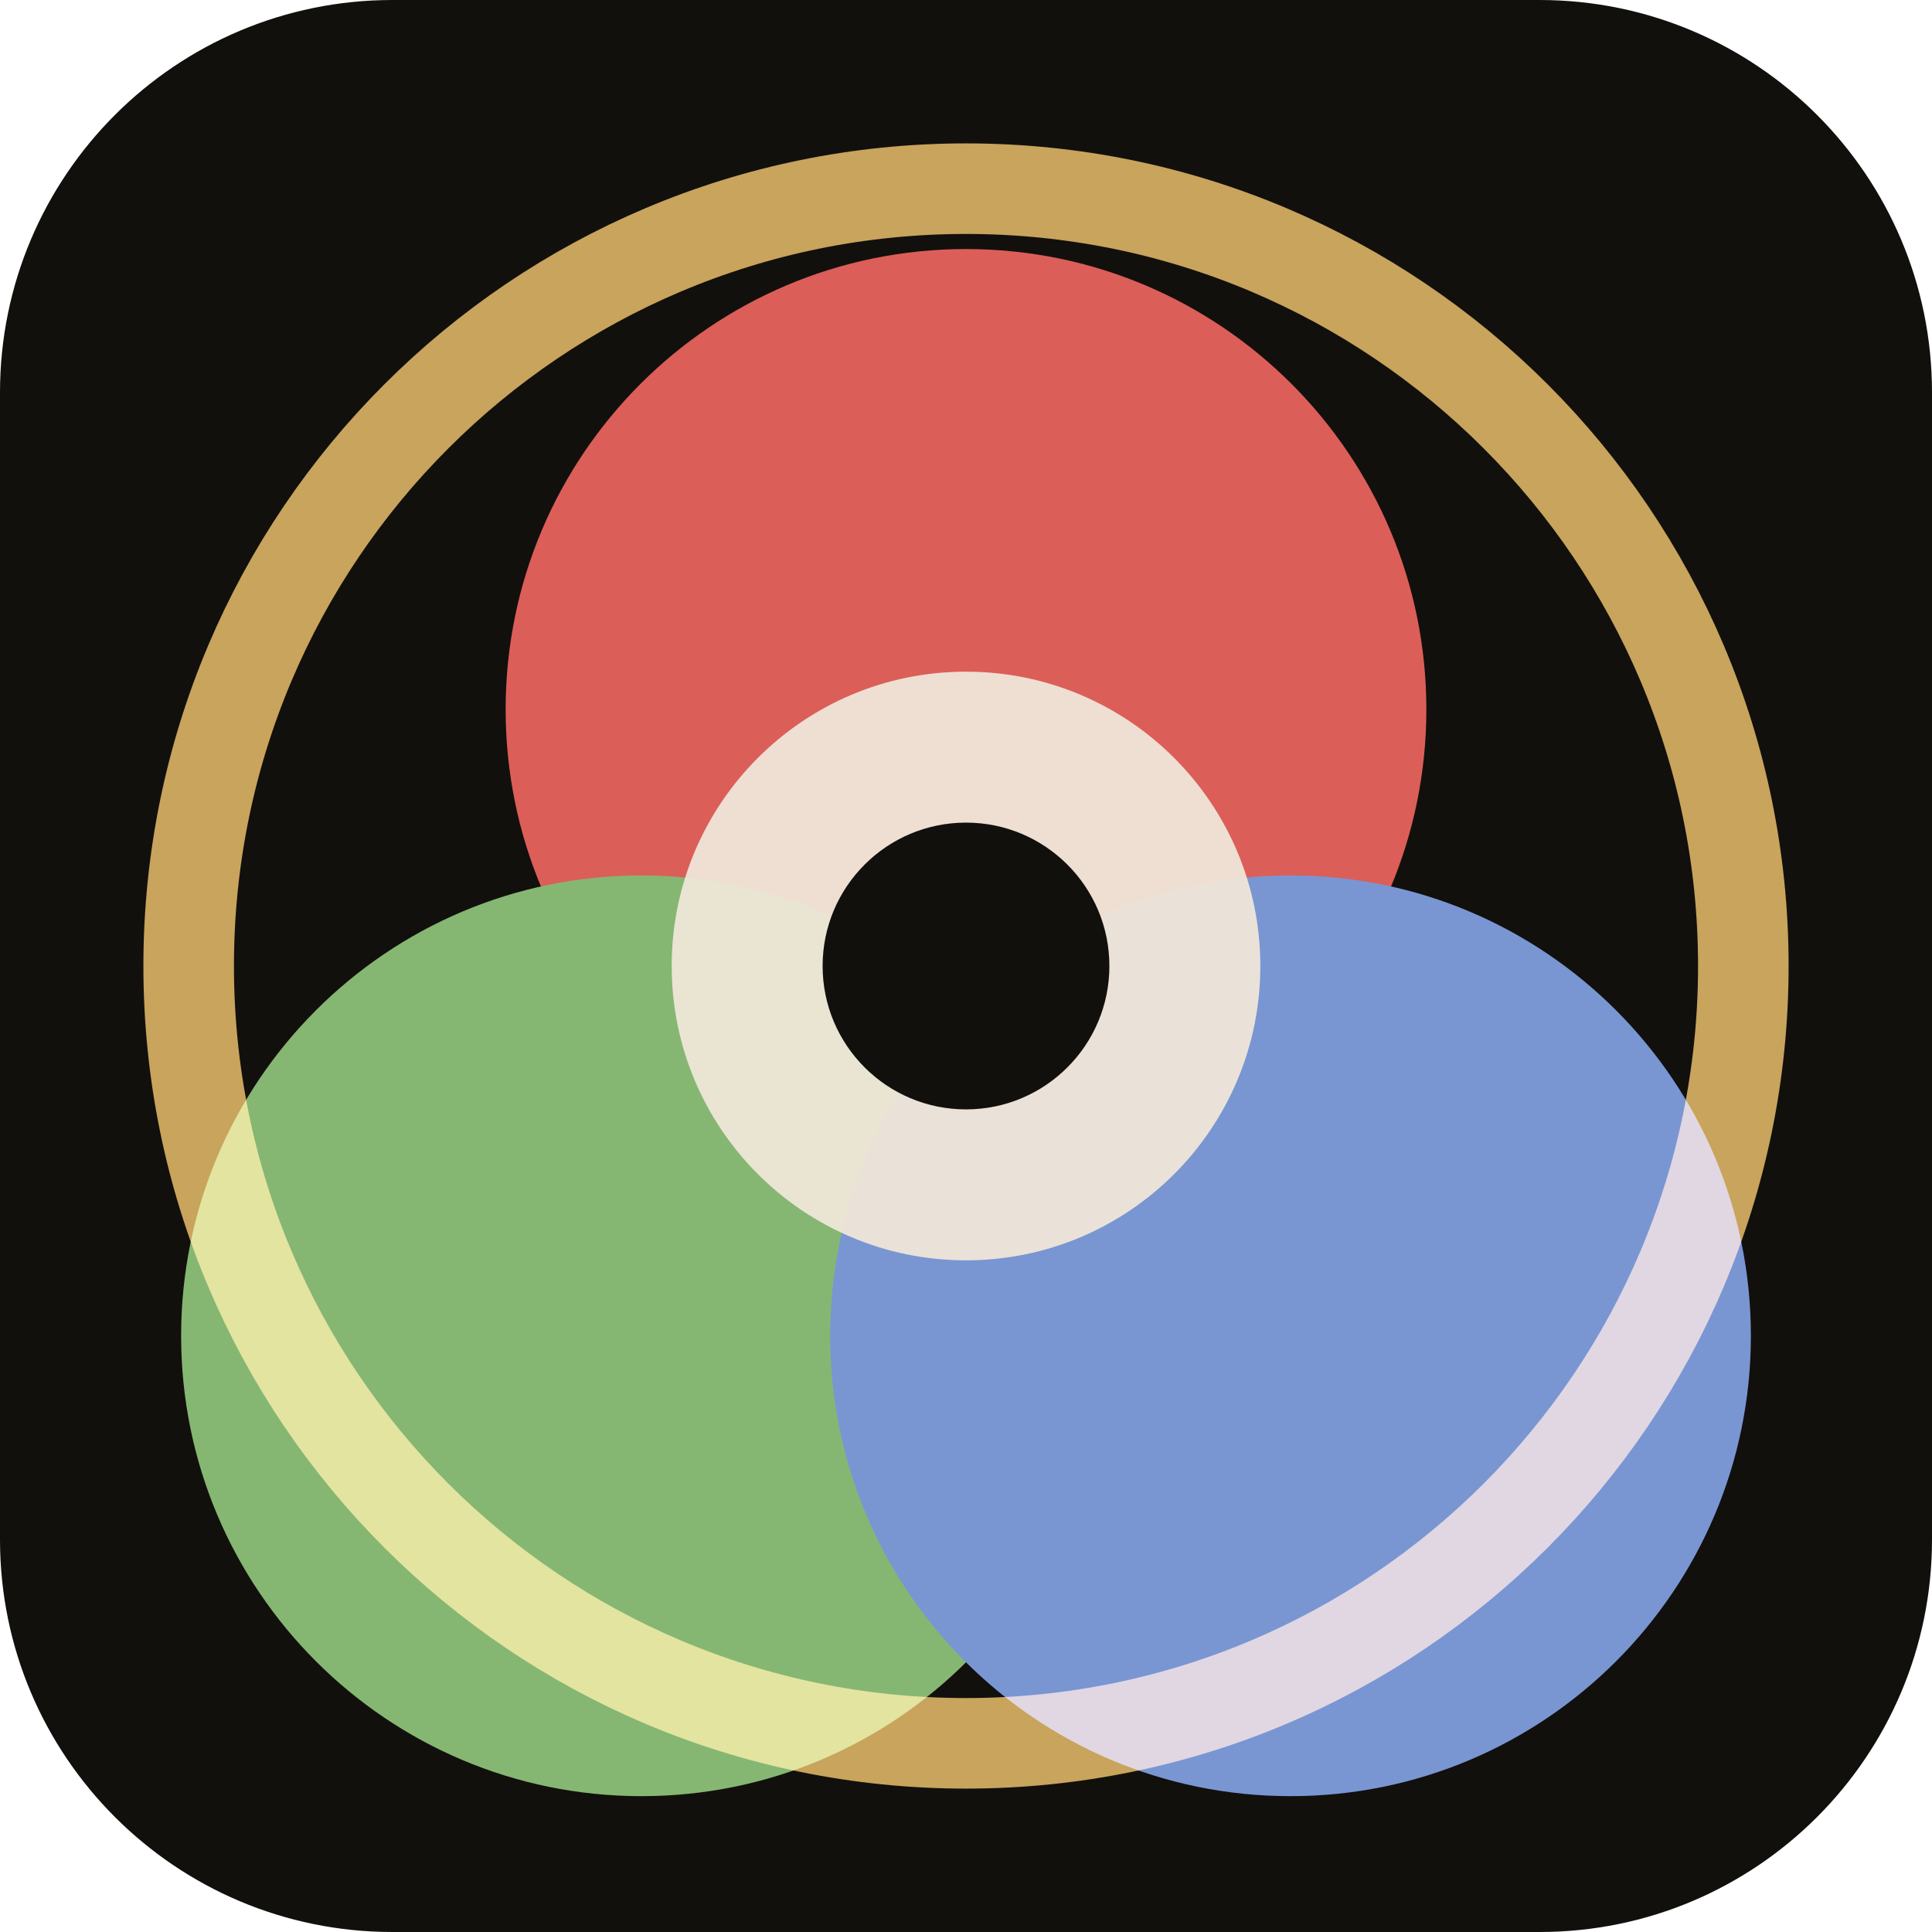
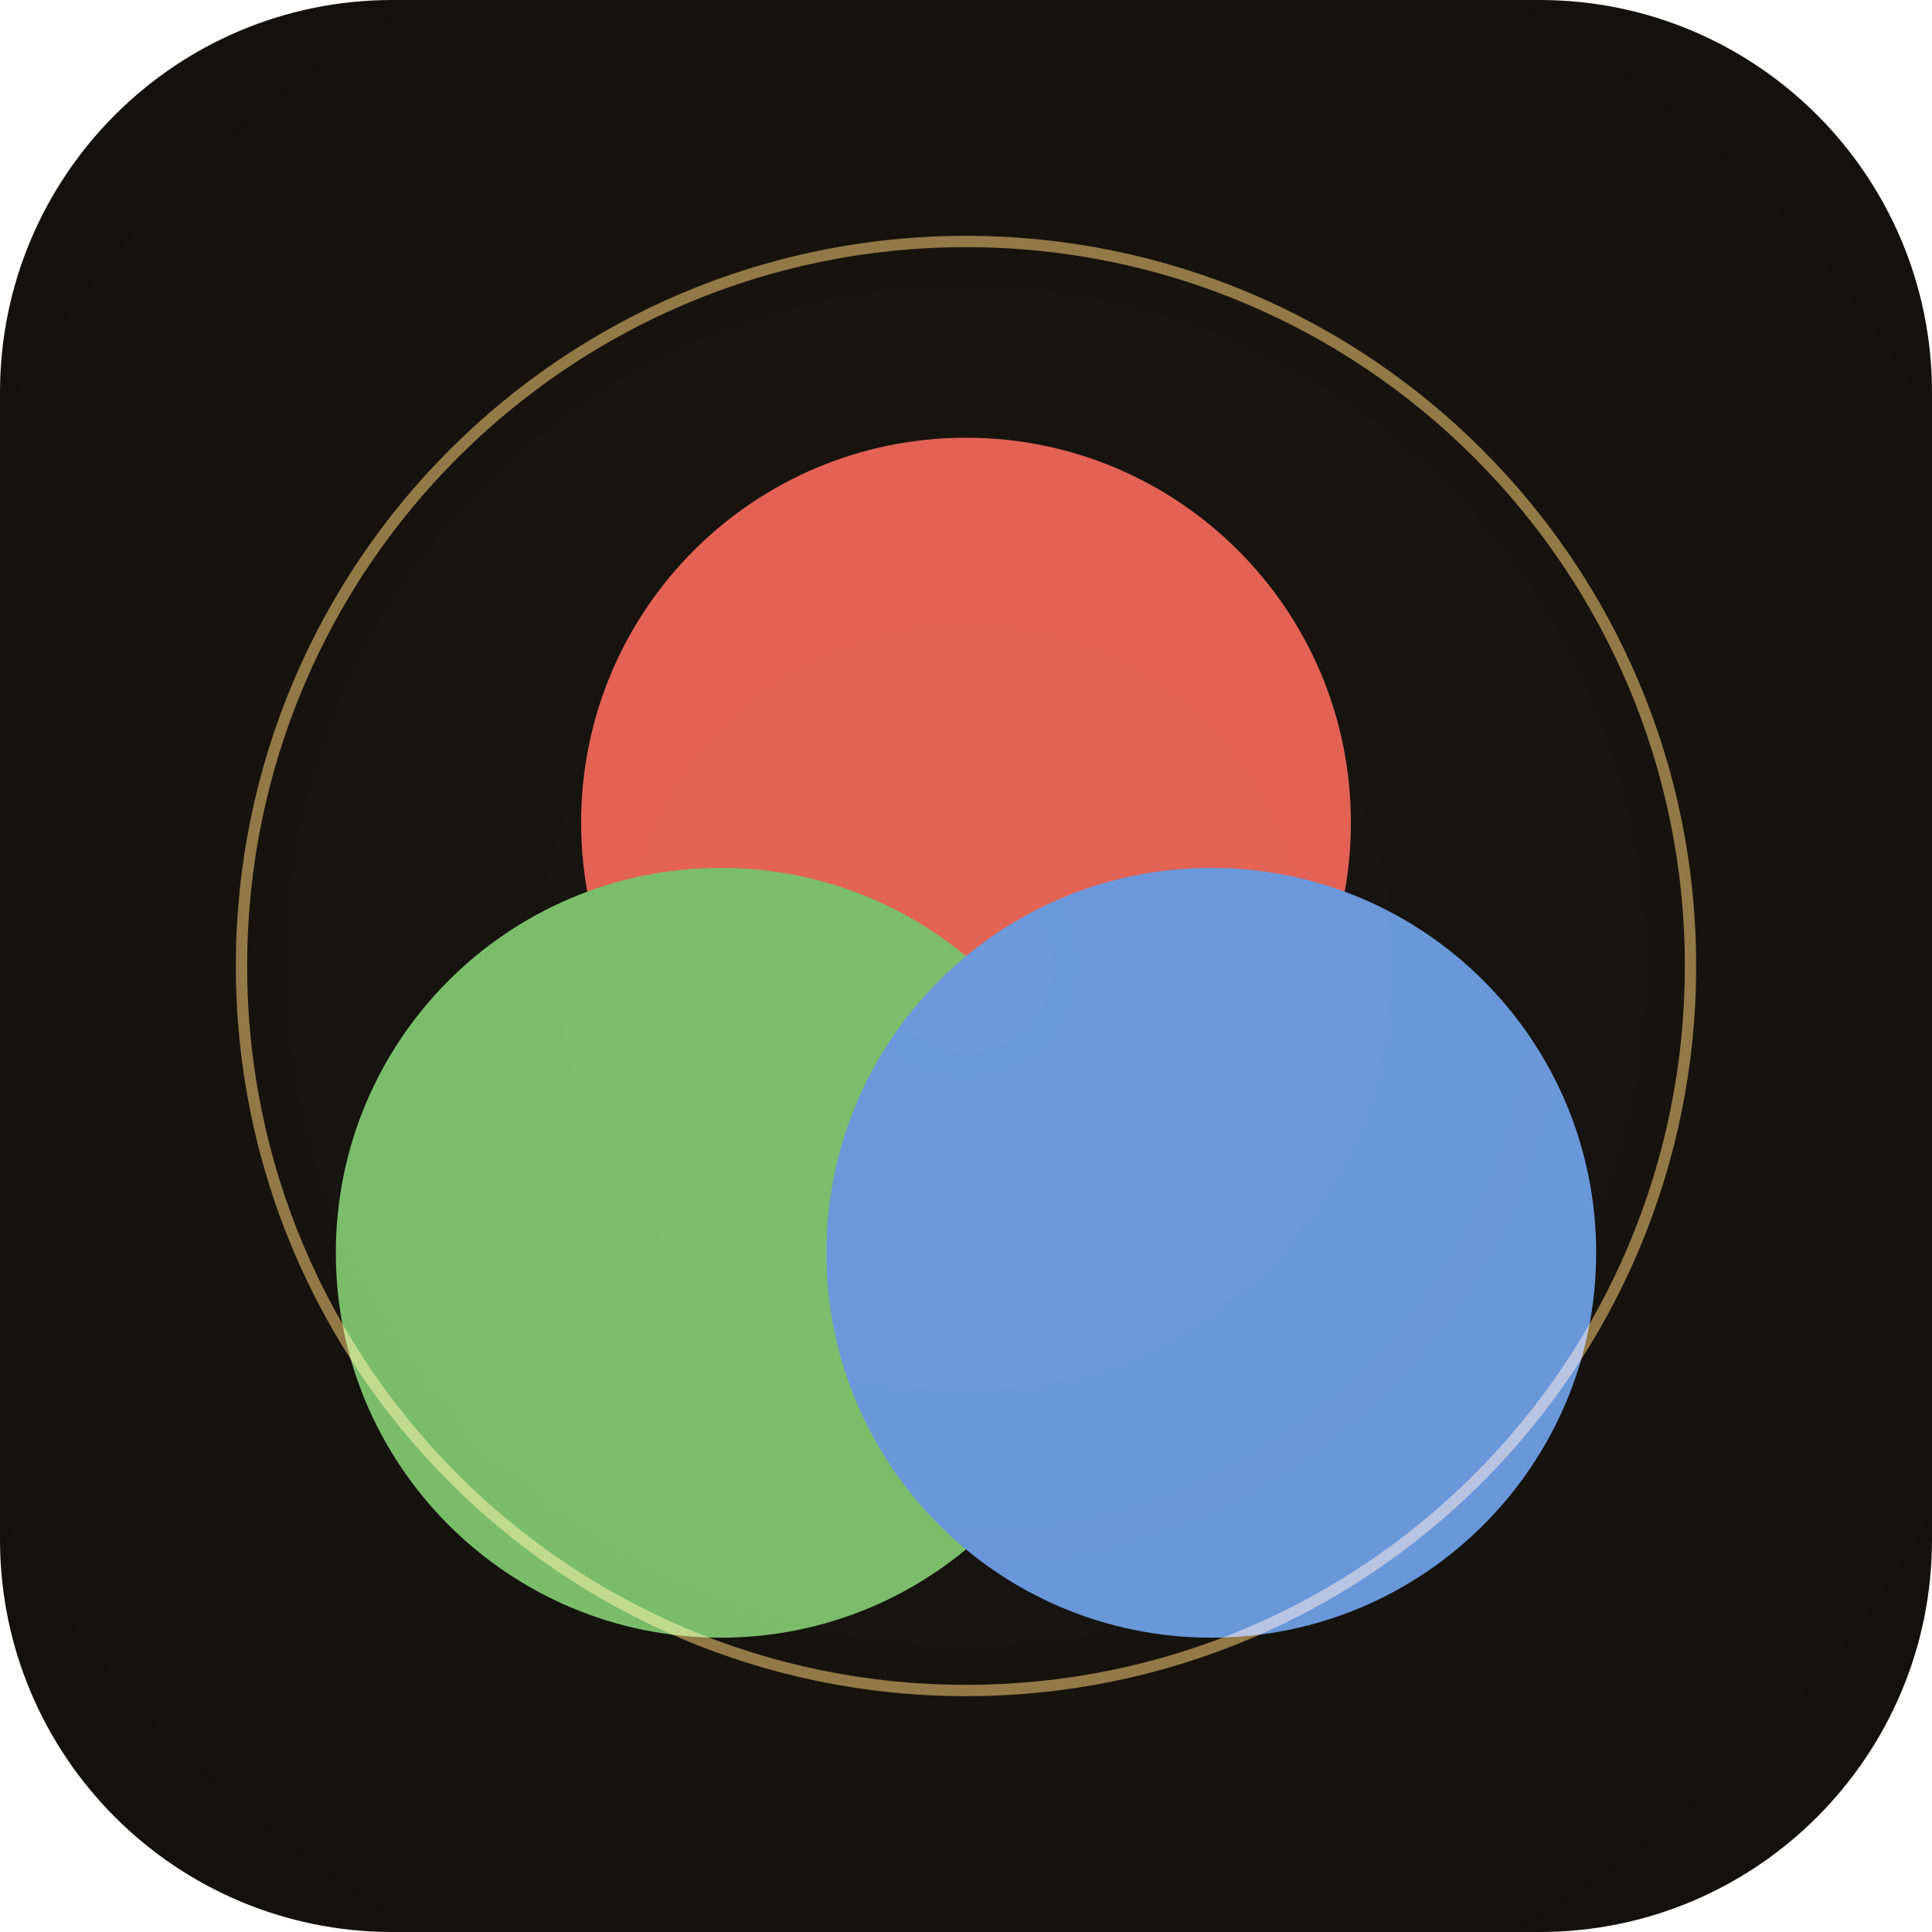
<svg xmlns="http://www.w3.org/2000/svg" viewBox="0 0 512 512">
-   <rect width="512" height="512" rx="104" fill="#12100d" />
-   <circle cx="256" cy="256" r="206" fill="none" stroke="#c8a45c" stroke-width="24" />
+   <defs>
+     <radialGradient id="bg" cx="50%" cy="50%" r="70%">
+       <stop offset="0%" stop-color="#1a1612" />
+       <stop offset="100%" stop-color="#12100d" />
+     </radialGradient>
+   </defs>
+   <rect width="512" height="512" rx="104" fill="url(#bg)" />
+   <circle cx="256" cy="256" r="192" fill="none" stroke="#c8a45c" stroke-width="3" opacity="0.7" />
  <g style="mix-blend-mode:screen">
-     <circle cx="256" cy="188" r="122" fill="#d9534f" />
-     <circle cx="170" cy="354" r="122" fill="#7cb26a" />
-     <circle cx="342" cy="354" r="122" fill="#6f8fd1" />
+     <circle cx="256" cy="218" r="102" fill="#e05548" />
+     <circle cx="191" cy="332" r="102" fill="#6db860" />
+     <circle cx="321" cy="332" r="102" fill="#5a8fd8" />
  </g>
-   <circle cx="256" cy="256" r="78" fill="#efe6d8" opacity="0.95" />
-   <circle cx="256" cy="256" r="38" fill="#12100d" />
</svg>
